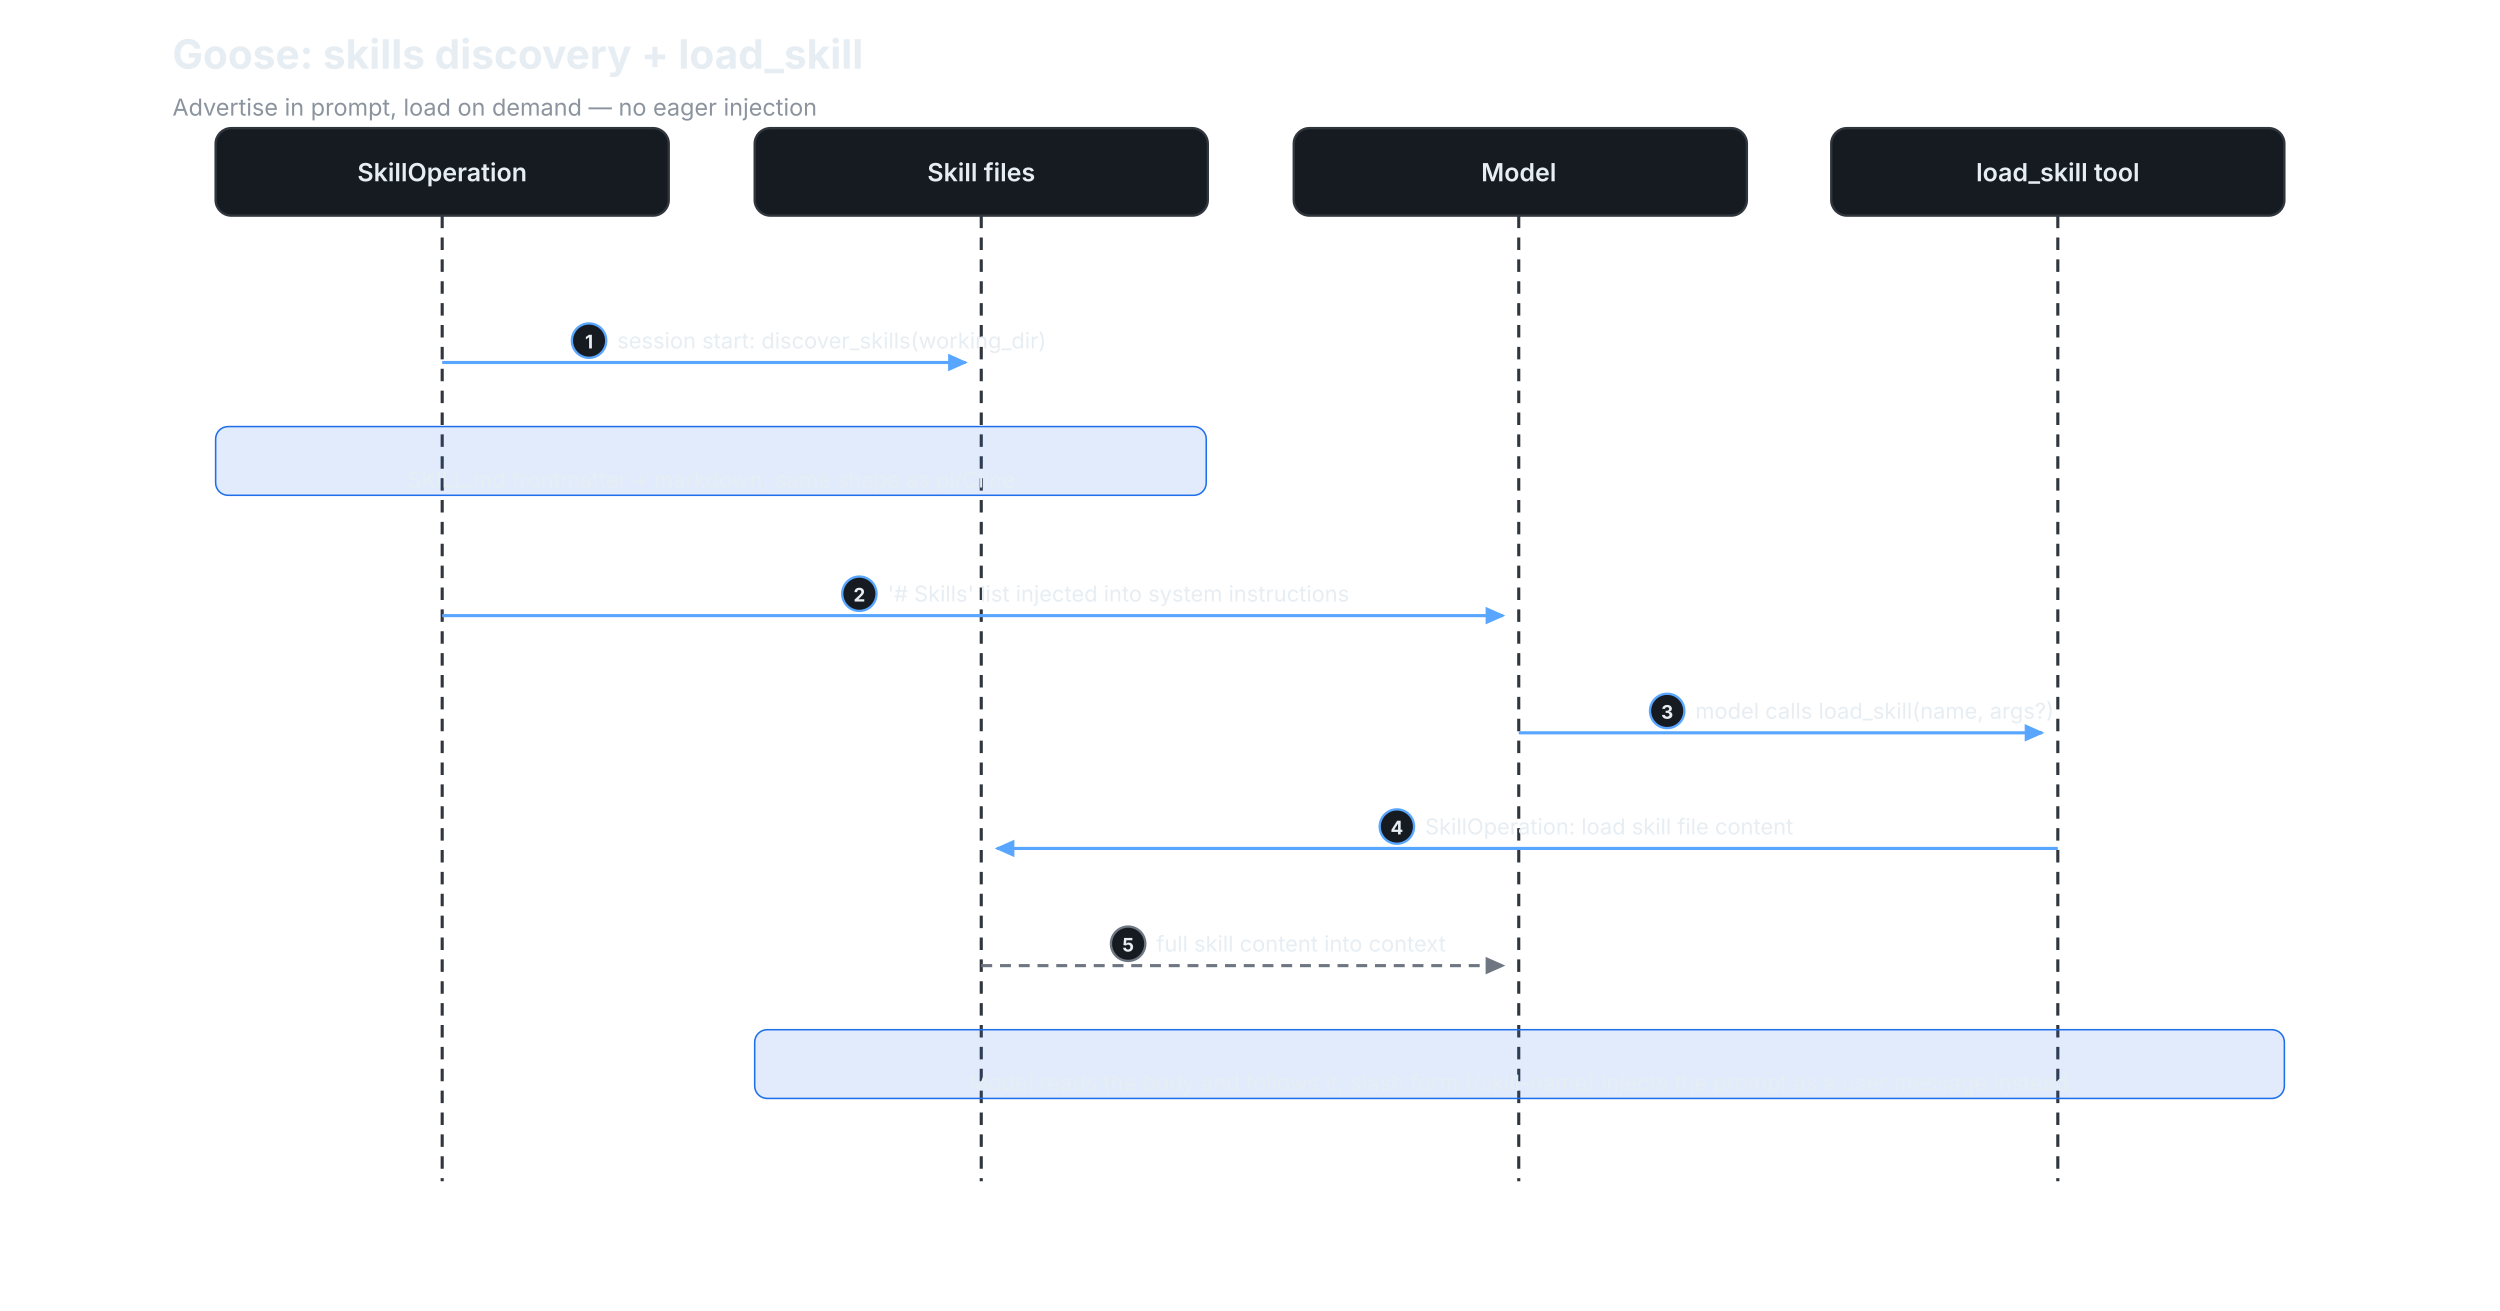
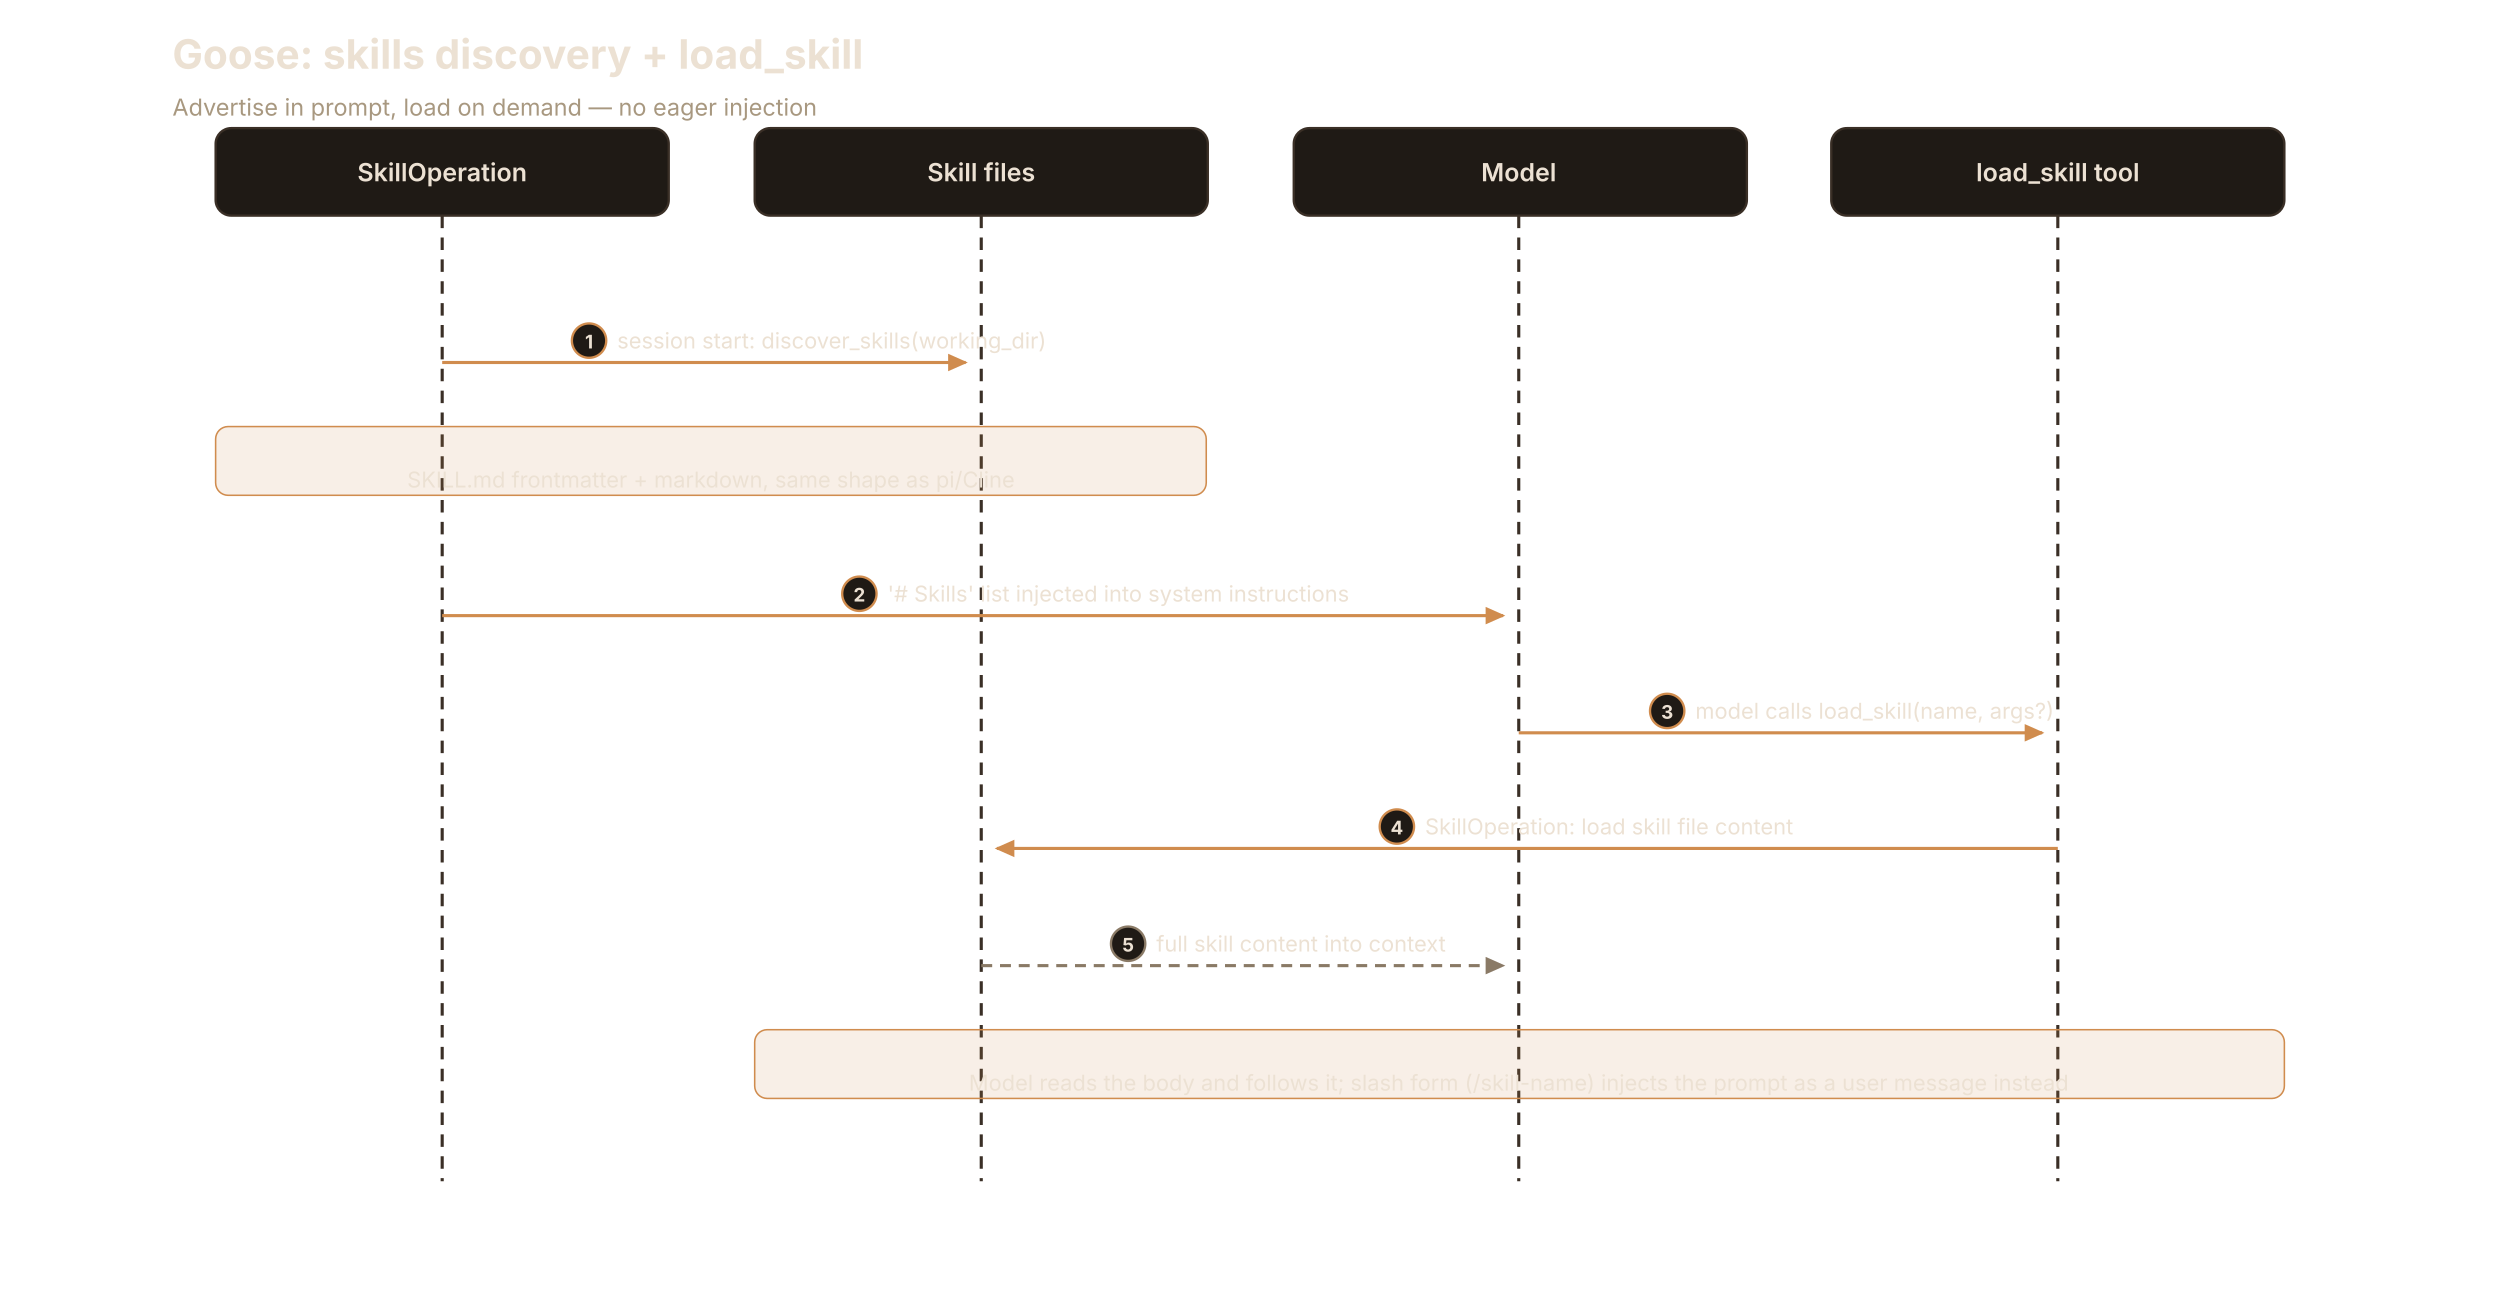
<svg xmlns="http://www.w3.org/2000/svg" viewBox="0 0 1600 839" width="1600" font-family="system-ui, -apple-system, sans-serif">
  <defs>
    <marker id="arrc" viewBox="0 0 10 10" refX="8" refY="5" markerWidth="7" markerHeight="7" orient="auto-start-reverse">
-       <path d="M 0 1 L 9 5 L 0 9 z" fill="#58a6ff" />
+       <path d="M 0 1 L 9 5 L 0 9 z" fill="#d08c4e" />
    </marker>
    <marker id="arrr" viewBox="0 0 10 10" refX="8" refY="5" markerWidth="7" markerHeight="7" orient="auto-start-reverse">
-       <path d="M 0 1 L 9 5 L 0 9 z" fill="#6e7681" />
+       <path d="M 0 1 L 9 5 L 0 9 z" fill="#8a7a66" />
    </marker>
  </defs>
-   <text x="110.345" y="44" font-size="26" font-weight="700" fill="#e6edf3">Goose: skills discovery + load_skill</text>
-   <text x="110.345" y="74" font-size="15" fill="#8b949e">Advertise in prompt, load on demand — no eager injection</text>
-   <line x1="283" y1="110" x2="283" y2="756" stroke="#30363d" stroke-width="2" stroke-dasharray="8 6" />
-   <rect x="138" y="82" width="290" height="56" rx="10" fill="#161b22" stroke="#30363d" stroke-width="1.5" />
-   <text x="283" y="116" text-anchor="middle" font-size="16" font-weight="600" fill="#e6edf3">SkillOperation</text>
-   <line x1="628" y1="110" x2="628" y2="756" stroke="#30363d" stroke-width="2" stroke-dasharray="8 6" />
-   <rect x="483" y="82" width="290" height="56" rx="10" fill="#161b22" stroke="#30363d" stroke-width="1.5" />
-   <text x="628" y="116" text-anchor="middle" font-size="16" font-weight="600" fill="#e6edf3">Skill files</text>
-   <line x1="972" y1="110" x2="972" y2="756" stroke="#30363d" stroke-width="2" stroke-dasharray="8 6" />
-   <rect x="828" y="82" width="290" height="56" rx="10" fill="#161b22" stroke="#30363d" stroke-width="1.5" />
-   <text x="972" y="116" text-anchor="middle" font-size="16" font-weight="600" fill="#e6edf3">Model</text>
-   <line x1="1317" y1="110" x2="1317" y2="756" stroke="#30363d" stroke-width="2" stroke-dasharray="8 6" />
-   <rect x="1172" y="82" width="290" height="56" rx="10" fill="#161b22" stroke="#30363d" stroke-width="1.5" />
-   <text x="1317" y="116" text-anchor="middle" font-size="16" font-weight="600" fill="#e6edf3">load_skill tool</text>
-   <line x1="283" y1="232" x2="618" y2="232" stroke="#58a6ff" stroke-width="2" marker-end="url(#arrc)" />
-   <circle cx="377" cy="218" r="11" fill="#161b22" stroke="#58a6ff" stroke-width="1.5" />
-   <text x="377" y="223" text-anchor="middle" font-size="12" font-weight="700" fill="#e6edf3">1</text>
-   <text x="395" y="223" font-size="14" fill="#e6edf3">session start: discover_skills(working_dir)</text>
-   <rect x="138" y="273" width="634" height="44" rx="8" fill="#1f6feb22" stroke="#1f6feb" stroke-width="1" />
-   <text x="455" y="312" text-anchor="middle" font-size="14" fill="#e6edf3">SKILL.md frontmatter + markdown, same shape as pi/Cline</text>
-   <line x1="283" y1="394" x2="962" y2="394" stroke="#58a6ff" stroke-width="2" marker-end="url(#arrc)" />
-   <circle cx="550" cy="380" r="11" fill="#161b22" stroke="#58a6ff" stroke-width="1.5" />
-   <text x="550" y="385" text-anchor="middle" font-size="12" font-weight="700" fill="#e6edf3">2</text>
-   <text x="568" y="385" font-size="14" fill="#e6edf3">'# Skills' list injected into system instructions</text>
-   <line x1="972" y1="469" x2="1307" y2="469" stroke="#58a6ff" stroke-width="2" marker-end="url(#arrc)" />
-   <circle cx="1067" cy="455" r="11" fill="#161b22" stroke="#58a6ff" stroke-width="1.5" />
-   <text x="1067" y="460" text-anchor="middle" font-size="12" font-weight="700" fill="#e6edf3">3</text>
-   <text x="1085" y="460" font-size="14" fill="#e6edf3">model calls load_skill(name, args?)</text>
-   <line x1="1317" y1="543" x2="638" y2="543" stroke="#58a6ff" stroke-width="2" marker-end="url(#arrc)" />
-   <circle cx="894" cy="529" r="11" fill="#161b22" stroke="#58a6ff" stroke-width="1.5" />
-   <text x="894" y="534" text-anchor="middle" font-size="12" font-weight="700" fill="#e6edf3">4</text>
-   <text x="912" y="534" font-size="14" fill="#e6edf3">SkillOperation: load skill file content</text>
-   <line x1="628" y1="618" x2="962" y2="618" stroke="#6e7681" stroke-width="2" stroke-dasharray="7 5" marker-end="url(#arrr)" />
-   <circle cx="722" cy="604" r="11" fill="#161b22" stroke="#6e7681" stroke-width="1.5" />
-   <text x="722" y="609" text-anchor="middle" font-size="12" font-weight="700" fill="#e6edf3">5</text>
-   <text x="740" y="609" font-size="14" fill="#e6edf3">full skill content into context</text>
-   <rect x="483" y="659" width="979" height="44" rx="8" fill="#1f6feb22" stroke="#1f6feb" stroke-width="1" />
-   <text x="972" y="698" text-anchor="middle" font-size="14" fill="#e6edf3">Model reads the body and follows it; slash form (/skill-name) injects the prompt as a user message instead</text>
+   <text x="110.345" y="44" font-size="26" font-weight="700" fill="#ece1d3">Goose: skills discovery + load_skill</text>
+   <text x="110.345" y="74" font-size="15" fill="#a89880">Advertise in prompt, load on demand — no eager injection</text>
+   <line x1="283" y1="110" x2="283" y2="756" stroke="#3a2f26" stroke-width="2" stroke-dasharray="8 6" />
+   <rect x="138" y="82" width="290" height="56" rx="10" fill="#1f1a15" stroke="#3a2f26" stroke-width="1.5" />
+   <text x="283" y="116" text-anchor="middle" font-size="16" font-weight="600" fill="#ece1d3">SkillOperation</text>
+   <line x1="628" y1="110" x2="628" y2="756" stroke="#3a2f26" stroke-width="2" stroke-dasharray="8 6" />
+   <rect x="483" y="82" width="290" height="56" rx="10" fill="#1f1a15" stroke="#3a2f26" stroke-width="1.5" />
+   <text x="628" y="116" text-anchor="middle" font-size="16" font-weight="600" fill="#ece1d3">Skill files</text>
+   <line x1="972" y1="110" x2="972" y2="756" stroke="#3a2f26" stroke-width="2" stroke-dasharray="8 6" />
+   <rect x="828" y="82" width="290" height="56" rx="10" fill="#1f1a15" stroke="#3a2f26" stroke-width="1.5" />
+   <text x="972" y="116" text-anchor="middle" font-size="16" font-weight="600" fill="#ece1d3">Model</text>
+   <line x1="1317" y1="110" x2="1317" y2="756" stroke="#3a2f26" stroke-width="2" stroke-dasharray="8 6" />
+   <rect x="1172" y="82" width="290" height="56" rx="10" fill="#1f1a15" stroke="#3a2f26" stroke-width="1.5" />
+   <text x="1317" y="116" text-anchor="middle" font-size="16" font-weight="600" fill="#ece1d3">load_skill tool</text>
+   <line x1="283" y1="232" x2="618" y2="232" stroke="#d08c4e" stroke-width="2" marker-end="url(#arrc)" />
+   <circle cx="377" cy="218" r="11" fill="#1f1a15" stroke="#d08c4e" stroke-width="1.5" />
+   <text x="377" y="223" text-anchor="middle" font-size="12" font-weight="700" fill="#ece1d3">1</text>
+   <text x="395" y="223" font-size="14" fill="#ece1d3">session start: discover_skills(working_dir)</text>
+   <rect x="138" y="273" width="634" height="44" rx="8" fill="#d08c4e22" stroke="#d08c4e" stroke-width="1" />
+   <text x="455" y="312" text-anchor="middle" font-size="14" fill="#ece1d3">SKILL.md frontmatter + markdown, same shape as pi/Cline</text>
+   <line x1="283" y1="394" x2="962" y2="394" stroke="#d08c4e" stroke-width="2" marker-end="url(#arrc)" />
+   <circle cx="550" cy="380" r="11" fill="#1f1a15" stroke="#d08c4e" stroke-width="1.5" />
+   <text x="550" y="385" text-anchor="middle" font-size="12" font-weight="700" fill="#ece1d3">2</text>
+   <text x="568" y="385" font-size="14" fill="#ece1d3">'# Skills' list injected into system instructions</text>
+   <line x1="972" y1="469" x2="1307" y2="469" stroke="#d08c4e" stroke-width="2" marker-end="url(#arrc)" />
+   <circle cx="1067" cy="455" r="11" fill="#1f1a15" stroke="#d08c4e" stroke-width="1.5" />
+   <text x="1067" y="460" text-anchor="middle" font-size="12" font-weight="700" fill="#ece1d3">3</text>
+   <text x="1085" y="460" font-size="14" fill="#ece1d3">model calls load_skill(name, args?)</text>
+   <line x1="1317" y1="543" x2="638" y2="543" stroke="#d08c4e" stroke-width="2" marker-end="url(#arrc)" />
+   <circle cx="894" cy="529" r="11" fill="#1f1a15" stroke="#d08c4e" stroke-width="1.5" />
+   <text x="894" y="534" text-anchor="middle" font-size="12" font-weight="700" fill="#ece1d3">4</text>
+   <text x="912" y="534" font-size="14" fill="#ece1d3">SkillOperation: load skill file content</text>
+   <line x1="628" y1="618" x2="962" y2="618" stroke="#8a7a66" stroke-width="2" stroke-dasharray="7 5" marker-end="url(#arrr)" />
+   <circle cx="722" cy="604" r="11" fill="#1f1a15" stroke="#8a7a66" stroke-width="1.5" />
+   <text x="722" y="609" text-anchor="middle" font-size="12" font-weight="700" fill="#ece1d3">5</text>
+   <text x="740" y="609" font-size="14" fill="#ece1d3">full skill content into context</text>
+   <rect x="483" y="659" width="979" height="44" rx="8" fill="#d08c4e22" stroke="#d08c4e" stroke-width="1" />
+   <text x="972" y="698" text-anchor="middle" font-size="14" fill="#ece1d3">Model reads the body and follows it; slash form (/skill-name) injects the prompt as a user message instead</text>
</svg>
